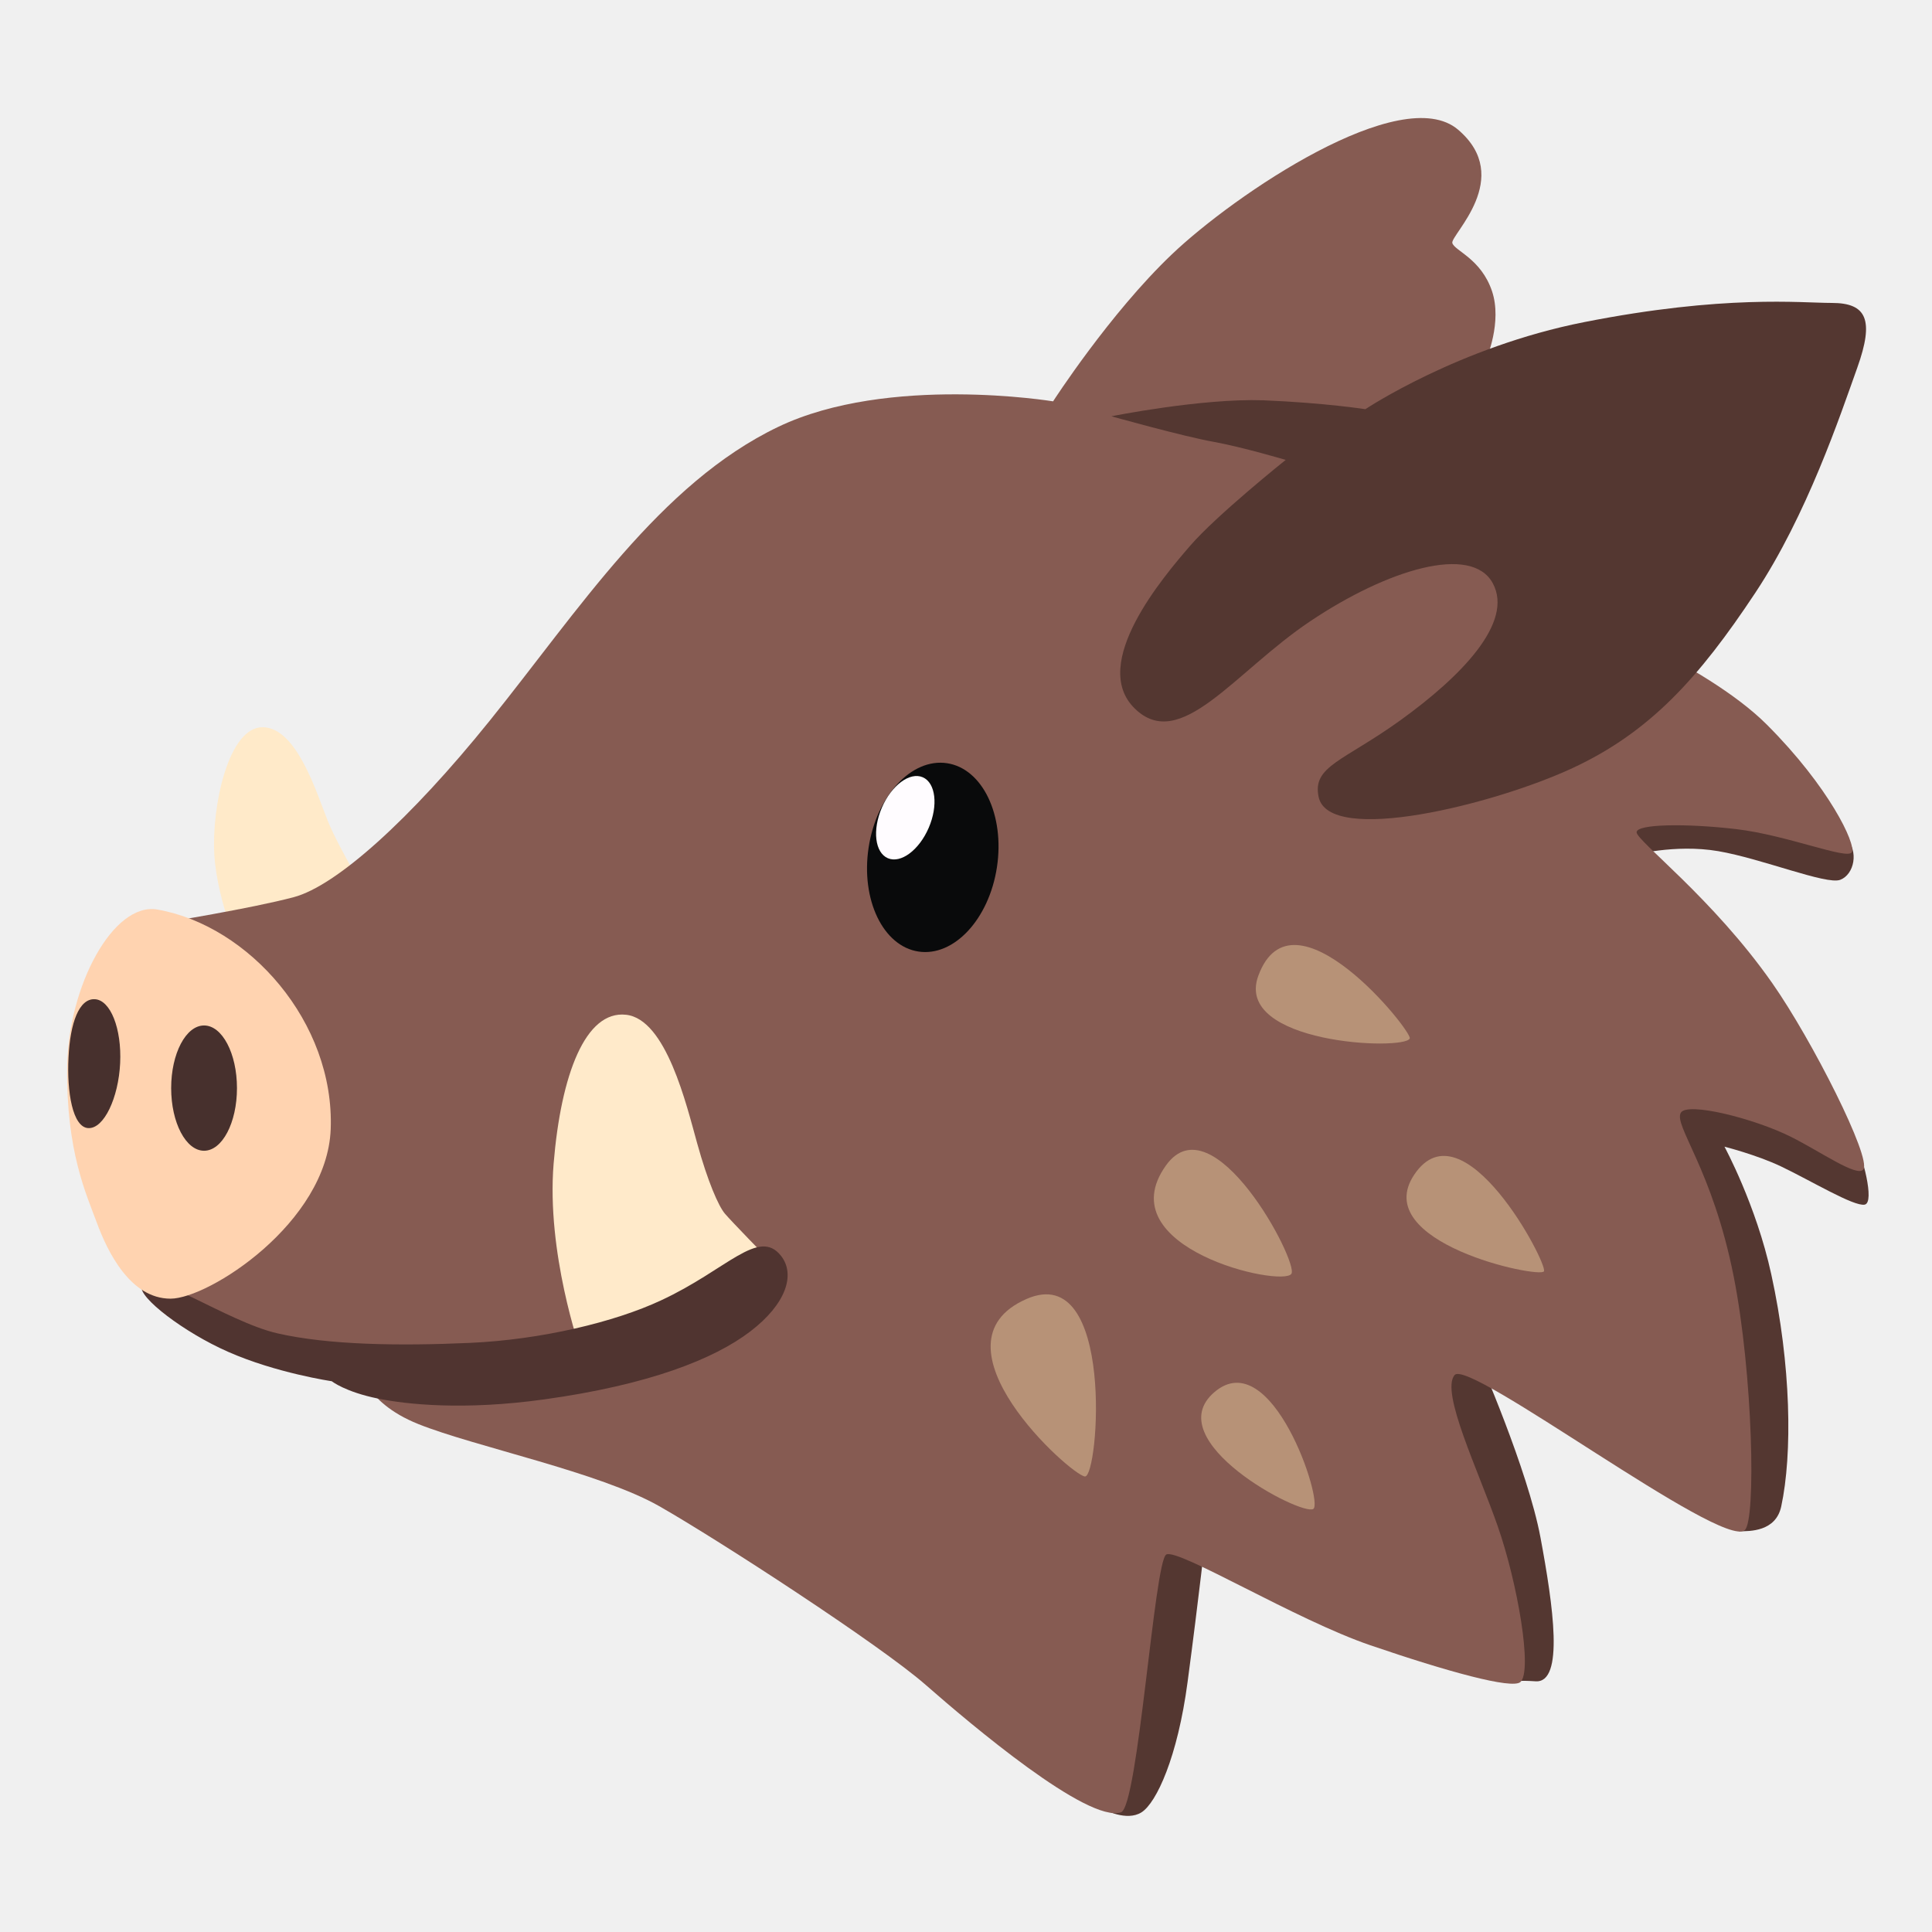
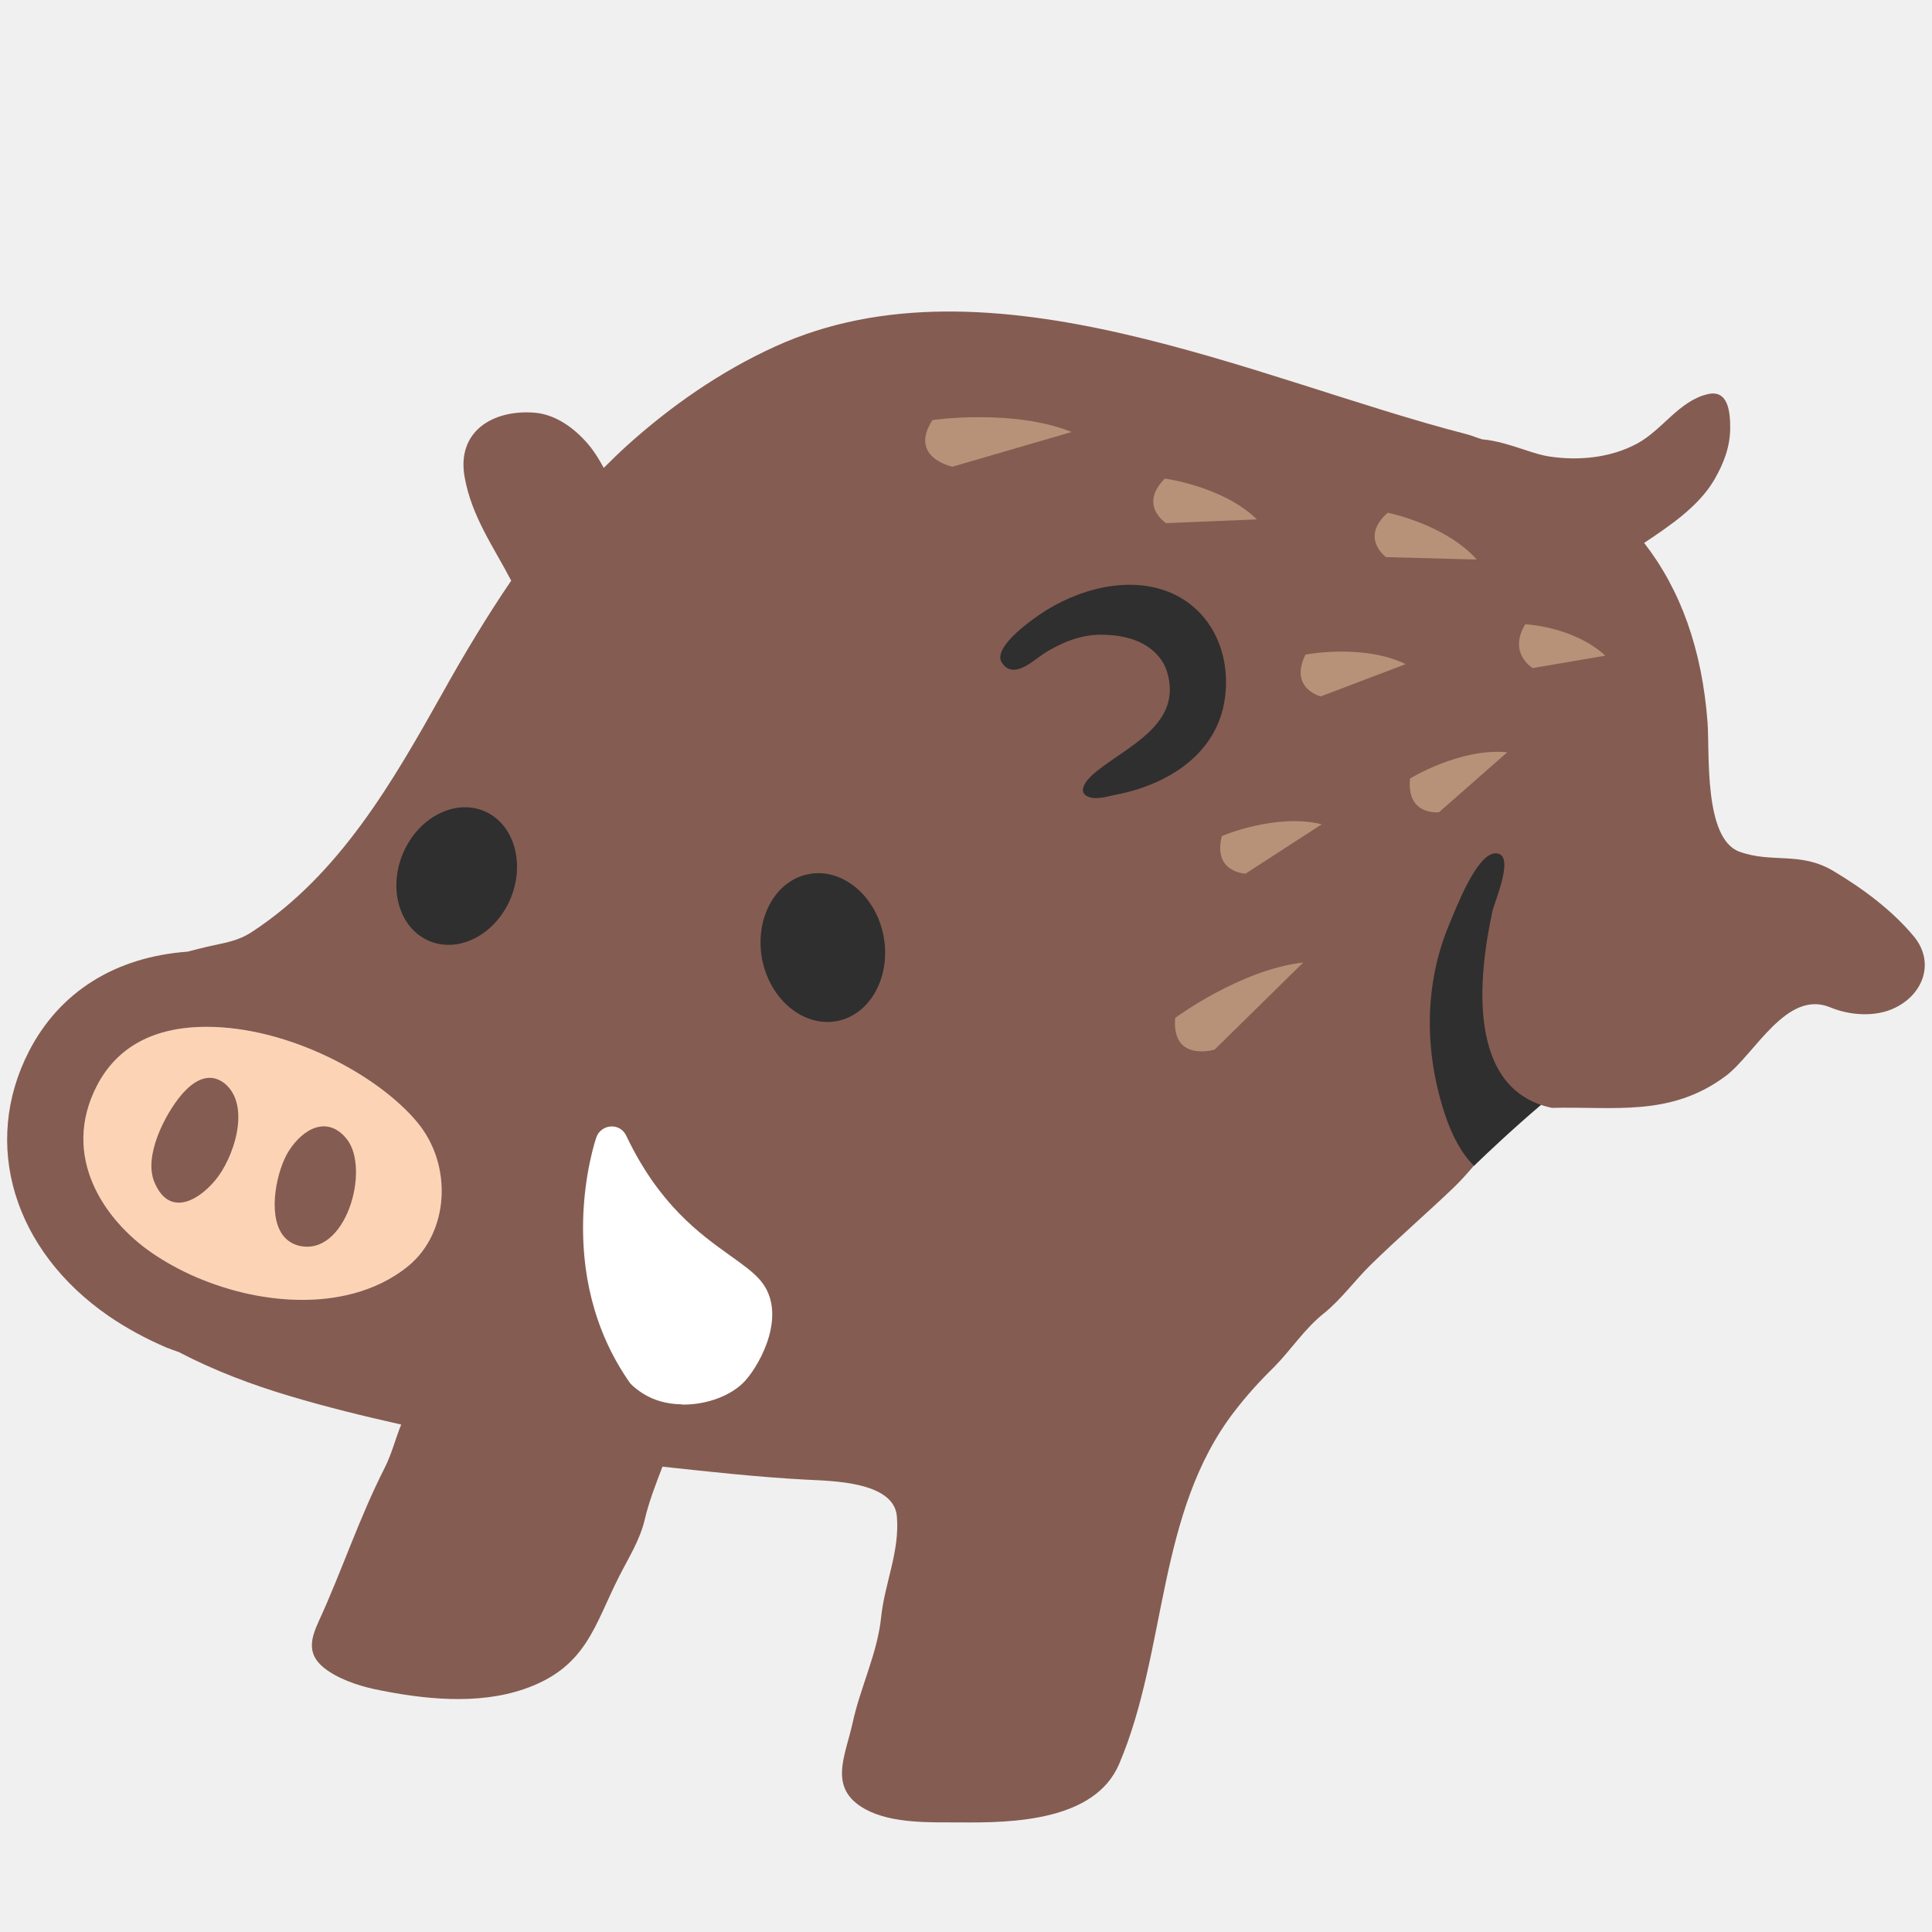
- <svg xmlns="http://www.w3.org/2000/svg" version="1.1" id="Layer_3" x="0px" y="0px" viewBox="0 0 128 128" style="enable-background:new 0 0 128 128;" xml:space="preserve">
-   <path style="fill:#FFEAC9;" d="M16.08,63.57l8.45-3.94c0,0-2.06-3.38-2.82-5.26c-0.75-1.88-2.06-6.19-4.32-6.19  s-3.38,5.26-3.19,8.45C14.39,59.82,16.08,63.57,16.08,63.57z" />
-   <path style="fill:#543731;" d="M108.13,56.67c0,0,2.82-0.77,5.7-0.28s7.18,2.25,8.09,1.9c0.92-0.35,1.27-1.9,0.35-2.82  s-14.5-1.9-14.5-1.9L108.13,56.67z" />
-   <path style="fill:#543731;" d="M108.62,71.41l1.81,3.64c0,0,4.08,26.4,4.79,26.4c0.7,0,2.43,0.03,2.79-1.64  c0.75-3.47,0.66-9.39-0.66-15.39c-1-4.59-3.1-8.45-3.1-8.45s2.13,0.54,3.75,1.31c1.97,0.94,4.83,2.67,5.54,2.53  c0.7-0.14-0.19-3.38-0.61-4.08C122.51,75.02,108.62,71.41,108.62,71.41z" />
-   <path style="fill:#543731;" d="M94.45,89.05l0.68,7.98l5,14.36c0,0,0.58-0.07,1.6,0c1.92,0.14,1.17-5.02,0.33-9.53  c-0.84-4.5-4.11-11.94-4.11-11.94L94.45,89.05z" />
-   <path style="fill:#543731;" d="M79.9,101.53l-4.13,0.66l-2.63,17.69c0,0,1.5,0.82,2.49,0.19c0.99-0.63,2.39-3.66,3.05-8.63  C79.43,105.81,79.9,101.53,79.9,101.53z" />
-   <path style="fill:#865B52;" d="M69.77,26.59c0,0-10.92-1.8-18.21,1.69c-7.84,3.75-13.26,12.2-19.1,19.45  c-5.3,6.58-10.18,10.96-13,11.71c-2.82,0.75-8.63,1.69-8.63,1.69l-1.5,19.9c0,0-0.19,4.5,1.69,5.63c1.88,1.13,5.82,3.19,7.13,3.19  c1.31,0,5.63,0.56,5.63,0.56s0.19,2.44,3.94,3.94c3.75,1.5,12.01,3.19,15.96,5.44s14.64,9.2,17.64,11.83  c3,2.63,10.75,9.18,12.95,8.45c1.13-0.38,2.21-16.66,3-17.08s8.56,4.32,13.51,6.01c5.09,1.74,9.39,2.93,9.95,2.44  c0.82-0.72-0.19-6.57-1.5-10.32c-1.31-3.75-3.8-8.89-2.86-10.02s17.67,11.54,19.22,10.28c0.77-0.63,0.54-10.41-0.73-16.82  c-1.41-7.11-3.99-10-3.5-10.84c0.43-0.73,4.86,0.38,7.3,1.6c1.94,0.97,4.39,2.7,4.79,2.16c0.56-0.75-3.4-8.59-6.03-12.34  c-3.94-5.63-8.99-9.43-8.99-10c0-0.56,3.34-0.59,6.59-0.21c3.4,0.4,7.39,2.06,7.67,1.53c0.28-0.54-1.5-4.32-5.63-8.45  c-4.13-4.13-13.33-7.7-13.33-7.7l-5.26-16.52c0,0,1.07-2.44,0.38-4.5c-0.73-2.16-2.48-2.67-2.63-3.19  c-0.14-0.52,4.13-4.32,0.38-7.51s-14.83,4.32-18.96,8.26C73.52,20.77,69.77,26.59,69.77,26.59z" />
-   <path style="fill:#543731;" d="M90.46,27.11c0,0,6.18-4.13,14.5-5.77c9.29-1.83,14.34-1.27,16.4-1.27c2.32,0,2.82,1.13,1.69,4.29  s-3.33,9.75-6.76,14.92c-3.73,5.63-6.97,9.22-12.11,11.61c-5.14,2.39-16.15,5.15-16.82,1.9c-0.42-2.04,1.64-2.35,5.42-5.07  c4.01-2.89,7.53-6.48,6.12-9.08s-6.97-0.92-12.11,2.53c-5,3.35-8.59,8.73-11.61,5.77c-3.03-2.96,1.9-8.73,3.66-10.77  c1.76-2.04,6.34-5.7,6.34-5.7s-2.82-0.84-4.79-1.2c-1.97-0.35-6.76-1.69-6.76-1.69s5.98-1.2,10.07-1.06  C87.79,26.69,90.46,27.11,90.46,27.11z" />
-   <path style="fill:#FFEACA;" d="M38.44,89.4c0,0-2.25-6.41-1.76-12.32c0.49-5.91,2.11-10.14,4.79-9.85c2.67,0.28,4.01,5.98,4.72,8.52  c0.7,2.53,1.41,4.15,1.83,4.65s2.89,3.03,2.89,3.03l-6.05,5L38.44,89.4z" />
-   <path style="fill:#503430;" d="M51.75,83.21c0.96,1.23,0.34,3.18-2.04,5c-2.39,1.83-6.72,3.54-13.63,4.5  c-5.37,0.75-9.17,0.33-11.03-0.05c-2.18-0.44-3.07-1.15-3.07-1.15s-3.68-0.54-6.87-1.95c-2.91-1.28-5.96-3.61-5.73-4.36  c0.42-1.35,5.63,2.37,9.01,3.14s8.02,0.84,12.74,0.63c4.72-0.21,9.6-1.38,12.67-2.82C48.16,84.13,50.27,81.31,51.75,83.21z" />
-   <path style="fill:#FFD3B0;" d="M10.43,60.26c-2.93-0.51-5.92,5.08-5.98,10.44c-0.07,5.58,1.27,8.42,1.97,10.32s2.21,5.02,4.88,5.02  c2.52,0,10.36-5.02,10.61-11.22C22.18,67.72,16.48,61.32,10.43,60.26z" />
-   <ellipse style="fill:#47302D;" cx="13.52" cy="72.09" rx="2.18" ry="4.15" />
-   <path style="fill:#47302D;" d="M7.96,70.44c-0.11,2.29-1.07,4.35-2.11,4.3s-1.43-2.4-1.31-4.69c0.11-2.29,0.7-3.9,1.74-3.85  S8.07,68.15,7.96,70.44z" />
-   <ellipse transform="matrix(0.1501 -0.9887 0.9887 0.1501 -3.6453 109.3784)" style="fill:#090A0B;" cx="61.8" cy="56.81" rx="6.31" ry="4.3" />
-   <ellipse transform="matrix(0.3961 -0.9182 0.9182 0.3961 -13.5193 87.7933)" style="fill:#FFFCFF;" cx="59.98" cy="54.17" rx="2.92" ry="1.69" />
-   <path style="fill:#B79277;" d="M71.88,97.82c0.92,0.07,2.01-14.33-3.87-11.76C61.25,89.02,70.96,97.75,71.88,97.82z" />
-   <path style="fill:#B79277;" d="M85.56,84.39c0.49-0.77-5.19-11.53-8.31-7.18C73.33,82.69,84.97,85.32,85.56,84.39z" />
-   <path style="fill:#B79277;" d="M93.4,68.8c0.19-0.46-7.75-10.35-10.03-4.16C81.69,69.16,93.05,69.63,93.4,68.8z" />
-   <path style="fill:#B79277;" d="M102.29,84.23c0.28-0.49-5.36-11.22-8.59-6.41C90.67,82.33,102,84.72,102.29,84.23z" />
-   <path style="fill:#B79277;" d="M87.01,99.97c0.69-0.44-2.75-10.98-6.55-7.74C76.69,95.45,86.24,100.47,87.01,99.97z" />
+ <svg xmlns="http://www.w3.org/2000/svg" x="0px" y="0px" viewBox="0 0 128 128" style="enable-background:new 0 0 128 128;">
+   <g>
+     <g>
+       <path d="M97.65,77.25c0,0,5.12-5.04,9.14-7.63l-1.3-22.83l-16.87,5.19l1.3,22.7L97.65,77.25z" style="fill:#2F2F2F;" />
+       <g>
+         <g>
+           <path d="M49.37,91.48c-0.87,0.96-2.48,1.58-4.11,1.58c-0.05,0-0.1-0.02-0.15-0.02 c-0.92-0.02-1.75-0.25-2.44-0.67c-0.33-0.2-0.64-0.43-0.91-0.71c-5.21-7.38-2.38-15.95-2.25-16.31 c0.14-0.41,0.52-0.69,0.95-0.72c0.45-0.03,0.84,0.21,1.03,0.61c2.18,4.59,4.9,6.52,6.88,7.94c0.81,0.58,1.51,1.07,2,1.64 C52.2,86.96,50.44,90.29,49.37,91.48z" style="fill:#FFFFFF;" />
+           <g>
+             <path d="M27.07,83.86c-2.26,1.86-5.06,2.26-7.03,2.26c-2.31,0-4.73-0.52-7.01-1.49 c-1.07-0.46-2.07-1.01-2.96-1.62c-3.19-2.19-6.05-6.4-3.66-11.06c1.34-2.6,3.79-3.92,7.28-3.92c5.46,0,11.39,3.22,13.96,6.33 C30.02,77.21,29.74,81.65,27.07,83.86z" style="fill:#FCD4B5;" />
+             <g>
+               <path d="M126.79,62.03c-1.46-1.75-3.4-3.18-5.35-4.34c-2.19-1.29-4.02-0.48-6.19-1.26 c-2.39-0.86-1.97-6.58-2.12-8.56c-0.36-4.82-1.77-8.77-4.2-11.9c1.72-1.15,3.63-2.43,4.66-4.21c0.62-1.08,1.04-2.17,1.04-3.42 c0-1.05-0.13-2.53-1.47-2.23c-1.91,0.43-3.02,2.38-4.7,3.28c-1.76,0.95-3.89,1.15-5.84,0.85c-0.45-0.07-0.99-0.23-1.55-0.42 c-0.92-0.3-1.94-0.64-2.86-0.71c-0.35-0.1-0.66-0.24-1.03-0.34c-13.91-3.57-31.65-12.27-45.83-5.81 c-3.6,1.64-6.88,3.92-9.82,6.57C41,30.01,40.5,30.5,40,31c-0.33-0.61-0.71-1.23-1.21-1.77c-0.92-1.01-2.1-1.79-3.39-1.89 c-2.75-0.21-5.15,1.24-4.62,4.25c0.46,2.62,1.92,4.64,3.09,6.88c-1.63,2.39-3.12,4.88-4.55,7.44 c-3.3,5.89-6.82,12.03-12.61,15.82c-1.01,0.66-1.82,0.72-3.01,1c-0.44,0.11-0.86,0.21-1.27,0.32 c-4.77,0.35-8.47,2.64-10.51,6.6c-3.16,6.14-1.03,13.19,5.28,17.54c1.17,0.8,2.45,1.5,3.83,2.09c0.27,0.11,0.55,0.2,0.82,0.3 c2.33,1.22,4.83,2.16,7.31,2.9c2.44,0.73,4.92,1.34,7.42,1.9c-0.39,0.96-0.63,1.96-1.1,2.88c-1.7,3.35-2.84,6.84-4.33,10.08 c-0.49,1.08-0.9,2.16,0.28,3.13c0.88,0.72,2.2,1.18,3.33,1.43c3.27,0.69,6.88,1.07,9.98,0c4.12-1.43,4.62-4.19,6.29-7.48 c0.62-1.22,1.36-2.38,1.68-3.72c0.27-1.18,0.73-2.35,1.18-3.53c3.15,0.34,6.31,0.69,9.49,0.86c1.7,0.09,5.84,0.11,6.04,2.43 c0.2,2.31-0.8,4.41-1.04,6.66c-0.24,2.4-1.38,4.66-1.89,7.02c-0.49,2.23-1.66,4.34,0.83,5.72c1.79,0.98,4.35,0.87,6.32,0.88 c3.41,0.03,8.9-0.08,10.51-3.88c3.2-7.53,2.46-16.66,7.65-23.37c0.81-1.05,1.65-1.98,2.6-2.91c1.14-1.15,2.02-2.54,3.29-3.55 c1.19-0.96,2.03-2.16,3.13-3.24c1.79-1.75,3.69-3.39,5.49-5.11c0.47-0.45,0.91-0.95,1.34-1.45c-0.85-0.83-1.49-2.08-1.94-3.46 c-1.34-4.11-1.38-8.54,0.33-12.59c0.42-0.99,1.77-4.56,2.99-4.64c1.46-0.11-0.03,3.23-0.15,3.82 c-0.94,4.32-1.75,11.84,3.94,13.04c4.05-0.11,7.84,0.63,11.51-2.11c1.92-1.43,4.03-5.76,6.93-4.55 c1.29,0.54,3.01,0.66,4.29,0.03C127.47,65.84,128.19,63.71,126.79,62.03z M27.07,83.86c-2.26,1.86-5.06,2.26-7.03,2.26 c-2.31,0-4.73-0.52-7.01-1.49c-1.07-0.46-2.07-1.01-2.96-1.62c-3.19-2.19-6.05-6.4-3.66-11.06c1.34-2.6,3.79-3.92,7.28-3.92 c5.46,0,11.39,3.22,13.96,6.33C30.02,77.21,29.74,81.65,27.07,83.86z M49.37,91.48c-0.87,0.96-2.48,1.58-4.11,1.58 c-0.05,0-0.1-0.02-0.15-0.02c-0.92-0.02-1.75-0.25-2.44-0.67c-0.33-0.2-0.64-0.43-0.91-0.71c-5.21-7.38-2.38-15.95-2.25-16.31 c0.14-0.41,0.52-0.69,0.95-0.72c0.45-0.03,0.84,0.21,1.03,0.61c2.18,4.59,4.9,6.52,6.88,7.94c0.81,0.58,1.51,1.07,2,1.64 C52.2,86.96,50.44,90.29,49.37,91.48z" style="fill:#855C52;" />
+               <path d="M12.01,72.55c-1.08,1.28-2.51,4.05-1.78,5.77c0.94,2.26,2.81,1.33,4.02-0.11 c1.2-1.41,2.44-4.96,0.62-6.44C13.81,70.95,12.76,71.66,12.01,72.55z" style="fill:#855C52;" />
+               <path d="M19.13,76.26c-0.77,1.21-1.42,4.1-0.43,5.52c0.25,0.35,0.59,0.61,1.06,0.74 c3.14,0.82,4.81-5.06,3.21-7.06C21.7,73.88,20.08,74.76,19.13,76.26z" style="fill:#855C52;" />
+             </g>
+           </g>
+         </g>
+         <path d="M26.8,56.31c1.11-2.32,3.56-3.44,5.46-2.49c1.91,0.95,2.56,3.62,1.46,5.95 c-1.11,2.33-3.56,3.44-5.46,2.49C26.35,61.32,25.69,58.65,26.8,56.31z" style="fill:#2F2F2F;" />
+         <path d="M55.67,67.6c-2.18,0.56-4.47-1.12-5.12-3.78c-0.63-2.66,0.62-5.29,2.81-5.86 c2.19-0.57,4.48,1.13,5.12,3.78C59.11,64.41,57.85,67.03,55.67,67.6z" style="fill:#2F2F2F;" />
+         <path d="M81.09,46.64c-0.67,3.47-3.87,5.38-7.15,6.01c-0.52,0.1-1.2,0.33-1.72,0.18 c-0.93-0.28-0.3-1.1,0.22-1.55c2.06-1.78,6.01-3.22,4.86-6.84c-0.21-0.65-0.7-1.22-1.25-1.59c-0.92-0.61-2-0.79-3.11-0.8 c-1.36,0-2.61,0.52-3.75,1.23c-0.68,0.43-1.98,1.74-2.76,0.7l-0.08-0.12c-0.54-0.97,1.85-2.68,2.51-3.13 c2.44-1.68,5.96-2.68,8.79-1.42C80.5,40.59,81.65,43.7,81.09,46.64z" style="fill:#2F2F2F;" />
+       </g>
+     </g>
+     <g>
+       <path d="M61.78,27.83c0,0,5.32-0.77,9.22,0.79l-7.9,2.3C63.1,30.92,60.17,30.31,61.78,27.83z" style="fill:#B89278;" />
+       <path d="M77.86,67.44c0,0,4.32-3.2,8.48-3.67l-5.87,5.77C80.47,69.54,77.61,70.4,77.86,67.44z" style="fill:#B89278;" />
+       <path d="M80.95,55.39c0,0,3.57-1.53,6.62-0.78l-5.05,3.27C82.52,57.88,80.34,57.82,80.95,55.39z" style="fill:#B89278;" />
+       <path d="M77.17,31.71c0,0,3.85,0.5,6.1,2.7l-6.01,0.25C77.25,34.65,75.41,33.49,77.17,31.71z" style="fill:#B89278;" />
+       <path d="M86.49,43.37c0,0,3.81-0.74,6.64,0.63l-5.63,2.14C87.51,46.14,85.39,45.62,86.49,43.37z" style="fill:#B89278;" />
+       <path d="M93.42,51.58c0,0,3.31-2.04,6.44-1.74l-4.52,3.97C95.33,53.81,93.17,54.07,93.42,51.58z" style="fill:#B89278;" />
+       <path d="M91.94,33.97c0,0,3.81,0.76,5.9,3.1l-6.01-0.16C91.83,36.92,90.06,35.63,91.94,33.97z" style="fill:#B89278;" />
+       <path d="M101.05,41.36c0,0,3.17,0.13,5.31,2.08l-4.81,0.82C101.55,44.27,99.89,43.29,101.05,41.36z" style="fill:#B89278;" />
+     </g>
+   </g>
</svg>
